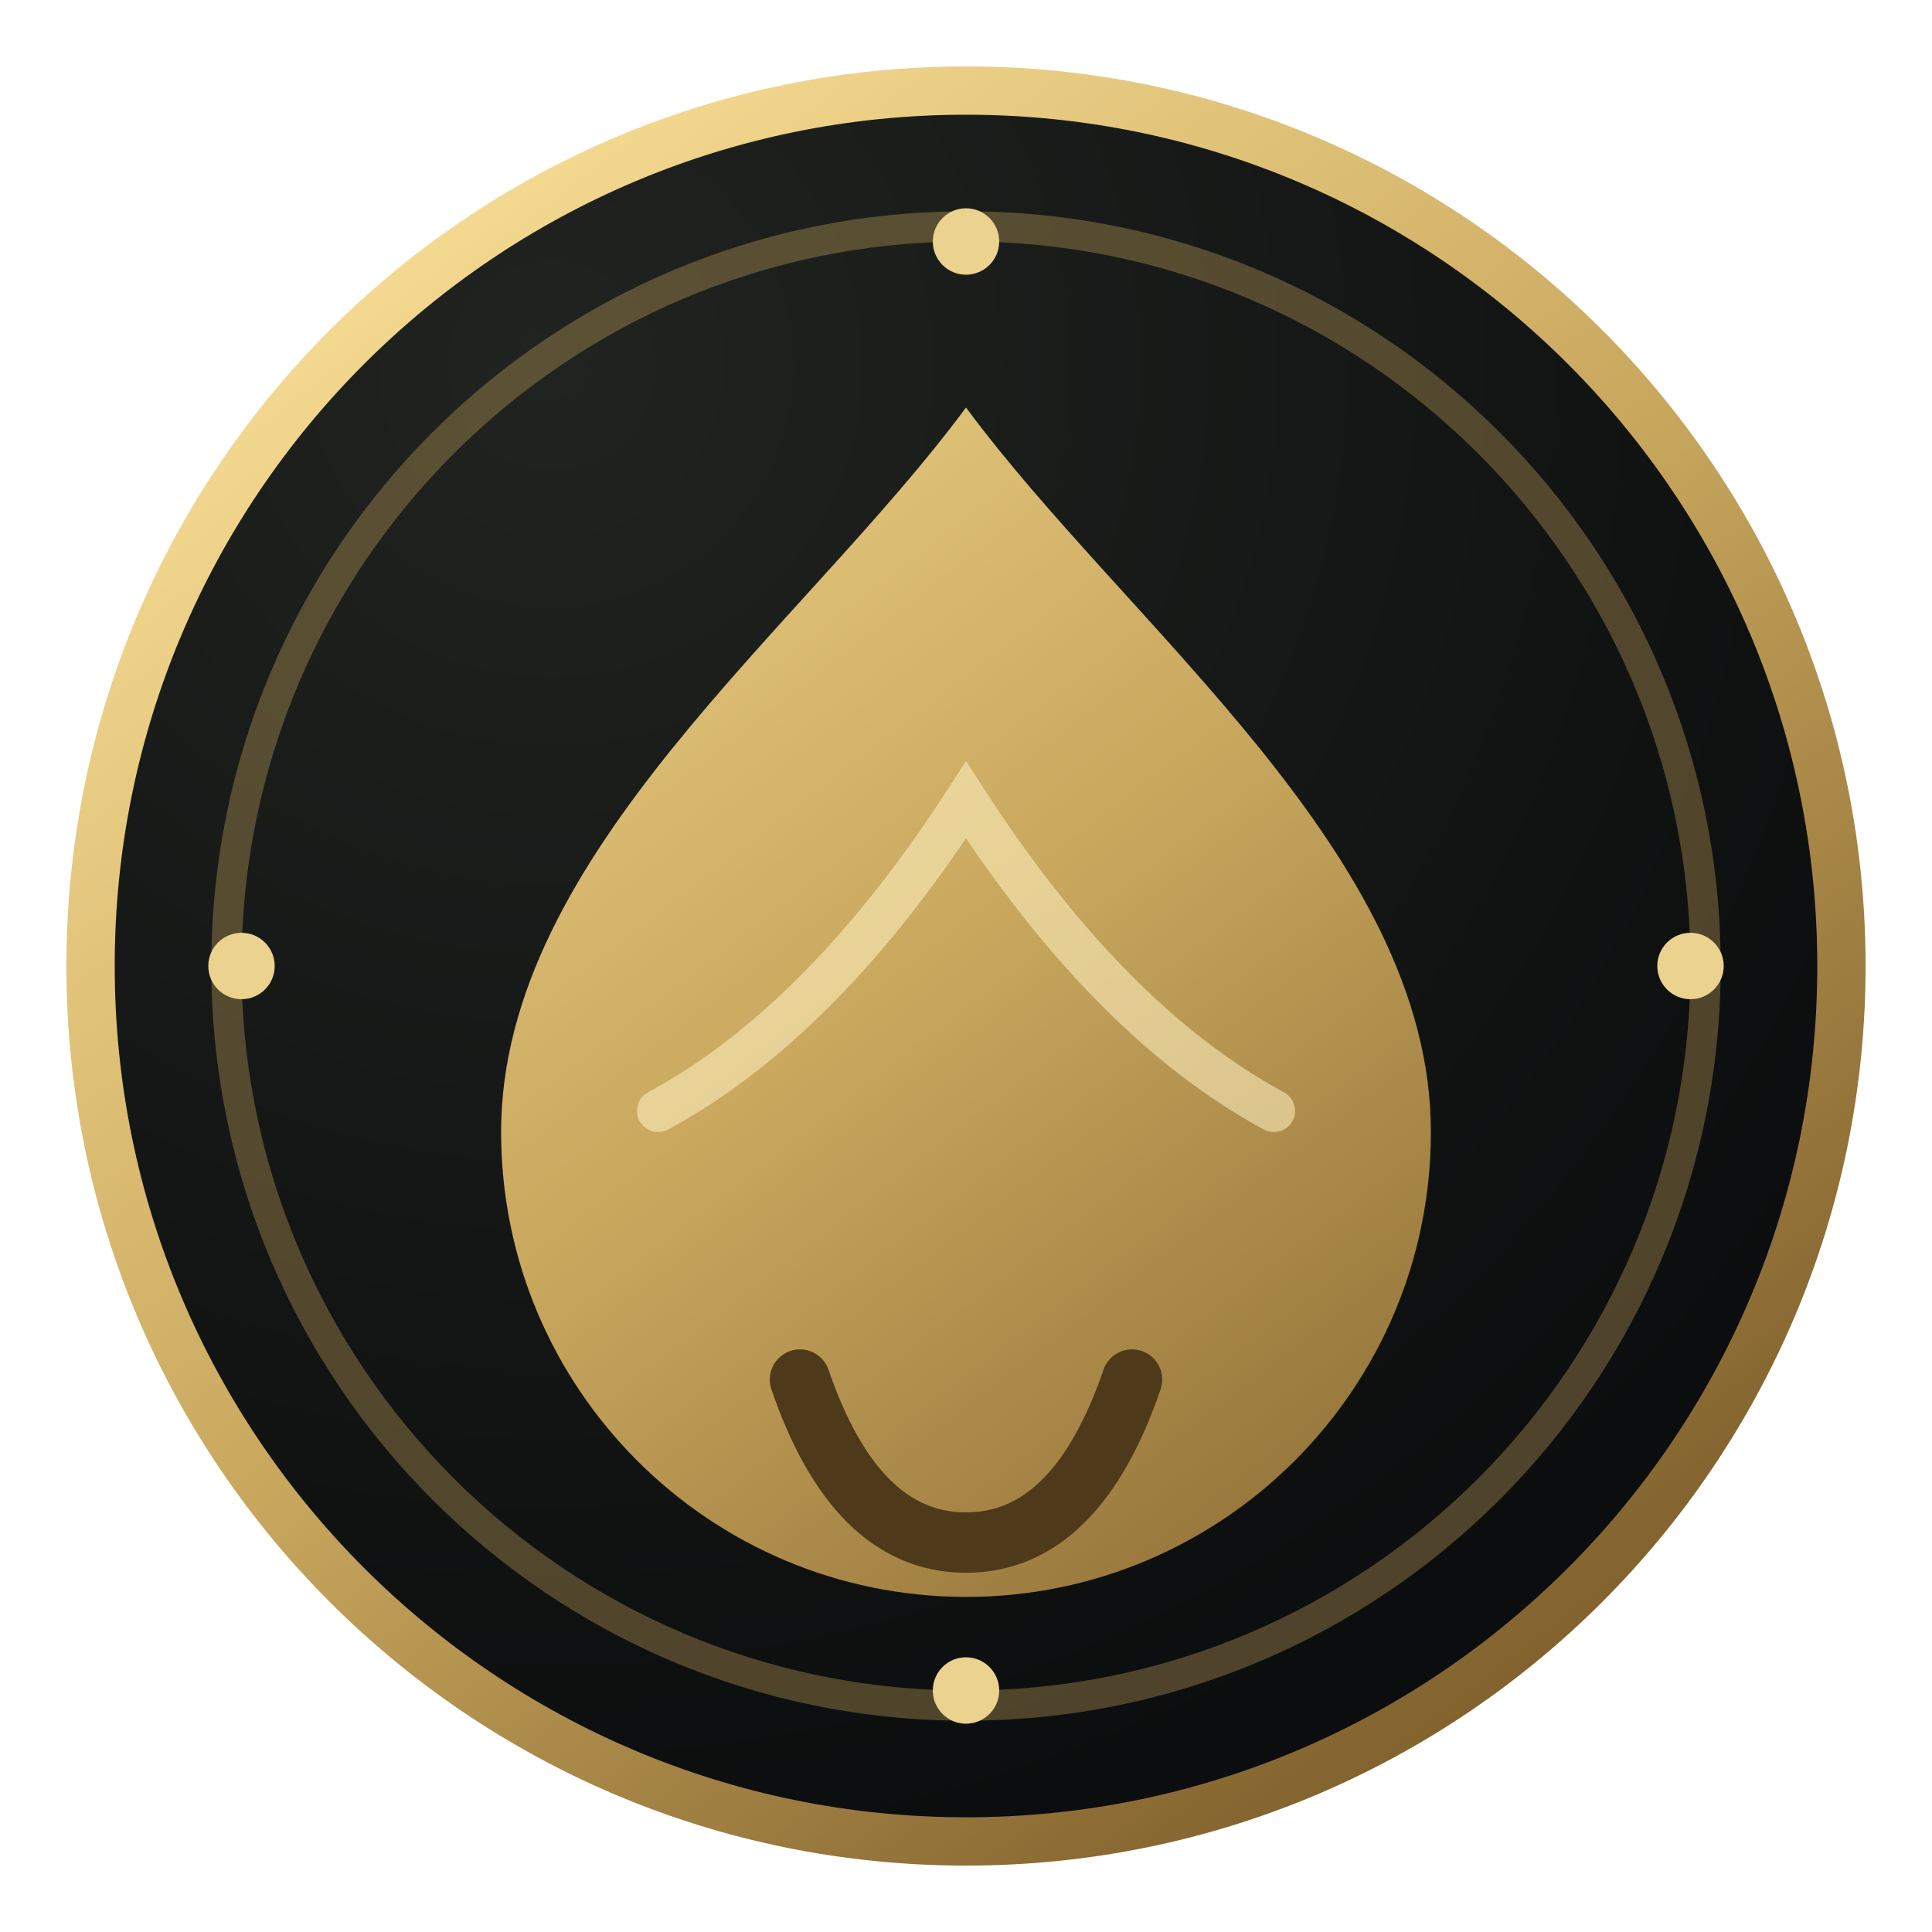
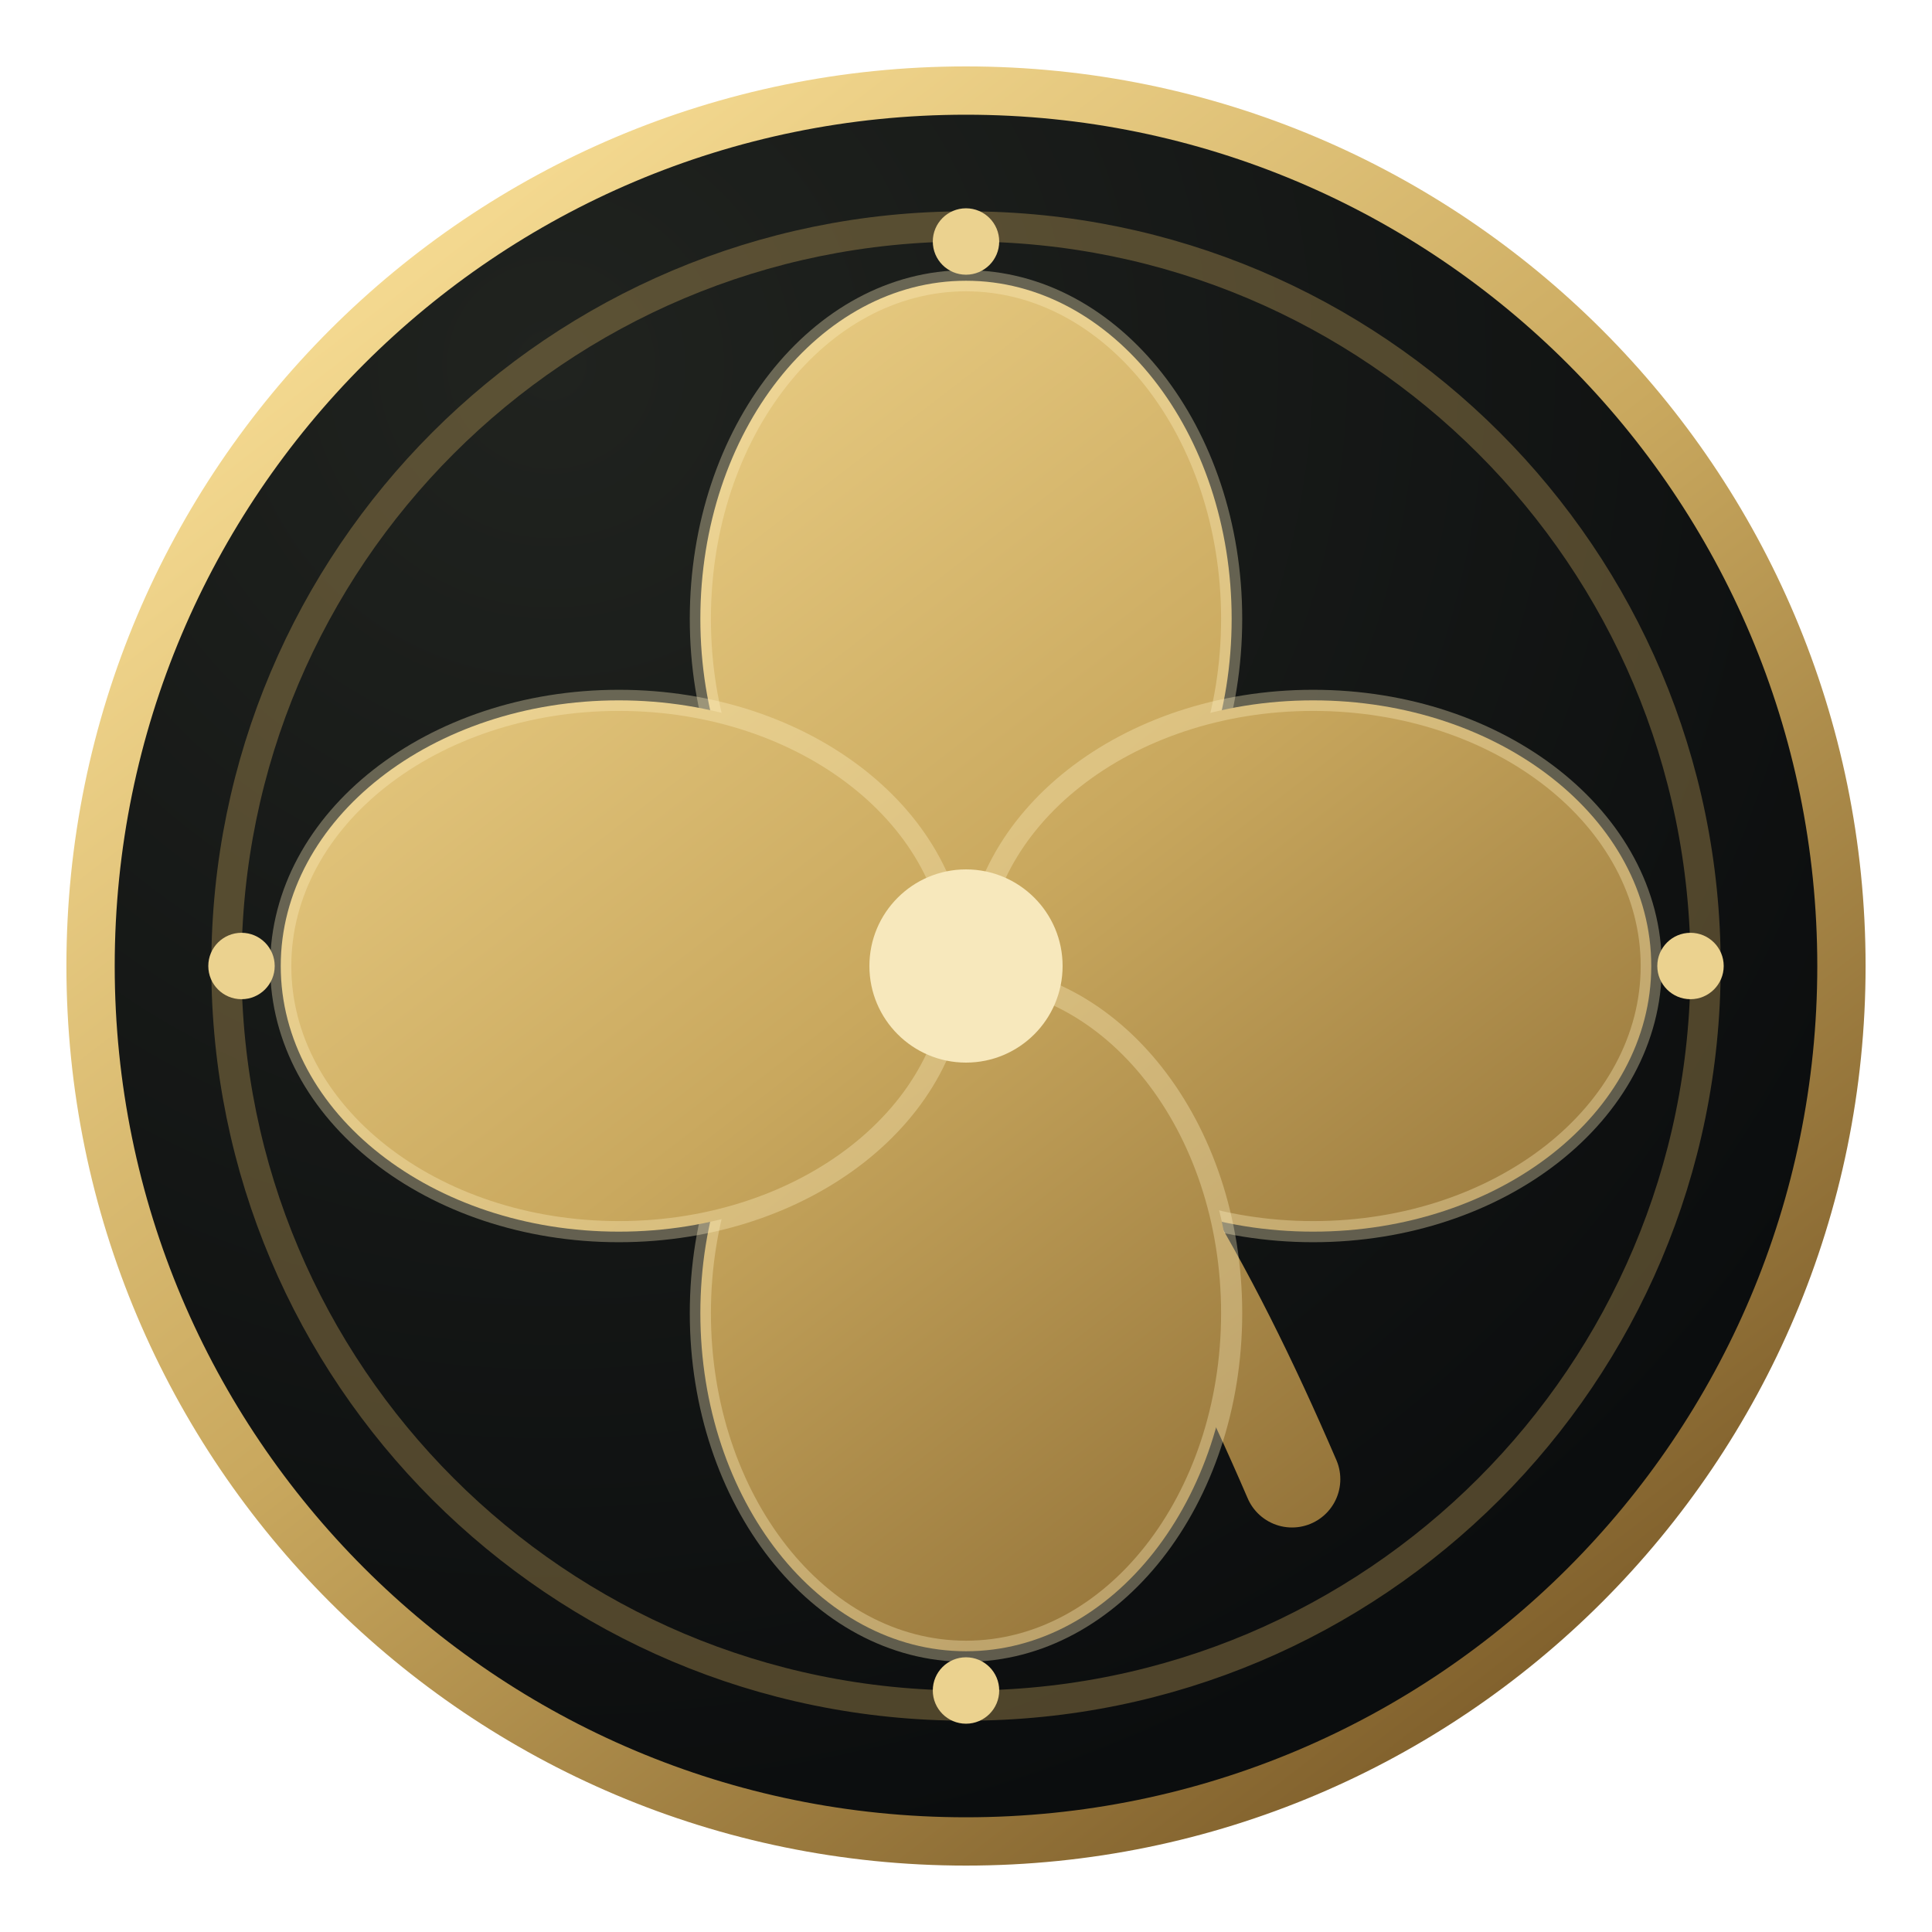
<svg xmlns="http://www.w3.org/2000/svg" viewBox="0 0 64 64" fill="none">
  <defs>
    <linearGradient id="gold" x1="14" y1="8" x2="51" y2="56" gradientUnits="userSpaceOnUse">
      <stop stop-color="#F4D990" />
      <stop offset=".48" stop-color="#C9A85E" />
      <stop offset="1" stop-color="#80602C" />
    </linearGradient>
    <radialGradient id="enamel" cx="0" cy="0" r="1" gradientTransform="matrix(37 35 -35 37 18 12)" gradientUnits="userSpaceOnUse">
      <stop stop-color="#20231F" />
      <stop offset="1" stop-color="#0B0D0E" />
    </radialGradient>
  </defs>
  <circle cx="32" cy="32" r="29" fill="url(#enamel)" stroke="url(#gold)" stroke-width="1.6" />
  <circle cx="32" cy="32" r="24.5" stroke="#C7A65D" stroke-opacity=".36" />
-   <path d="M32 13.5c-5.4 7.3-15.4 14.8-15.4 24a15.4 15.4 0 0 0 30.8 0c0-9.2-10-16.7-15.4-24Z" fill="url(#gold)" />
-   <path d="M26.5 45.7c1.2 3.5 3 5.4 5.5 5.4s4.3-1.9 5.5-5.4" stroke="#4E3A1A" stroke-width="2" stroke-linecap="round" />
-   <path d="M21.8 36.8c3.7-2 7.1-5.5 10.2-10.3 3.1 4.8 6.5 8.3 10.2 10.3" stroke="#FFF1C2" stroke-opacity=".55" stroke-width="1.4" stroke-linecap="round" />
+   <path d="M32 32c5 5.2 8 10.5 10.8 17" stroke="url(#gold)" stroke-width="3.2" stroke-linecap="round" />
+   <g fill="url(#gold)" stroke="#FFF1C2" stroke-opacity=".34" stroke-width=".7">
+     <ellipse cx="32" cy="20.5" rx="8.8" ry="11.2" />
+     <ellipse cx="43.5" cy="32" rx="11.2" ry="8.8" />
+     <ellipse cx="32" cy="43.5" rx="8.8" ry="11.2" />
+     <ellipse cx="20.5" cy="32" rx="11.2" ry="8.8" />
+   </g>
+   <circle cx="32" cy="32" r="3.2" fill="#F7E8BC" />
  <circle cx="32" cy="8" r="1.1" fill="#EBD28F" />
  <circle cx="32" cy="56" r="1.1" fill="#EBD28F" />
  <circle cx="8" cy="32" r="1.1" fill="#EBD28F" />
  <circle cx="56" cy="32" r="1.1" fill="#EBD28F" />
</svg>
